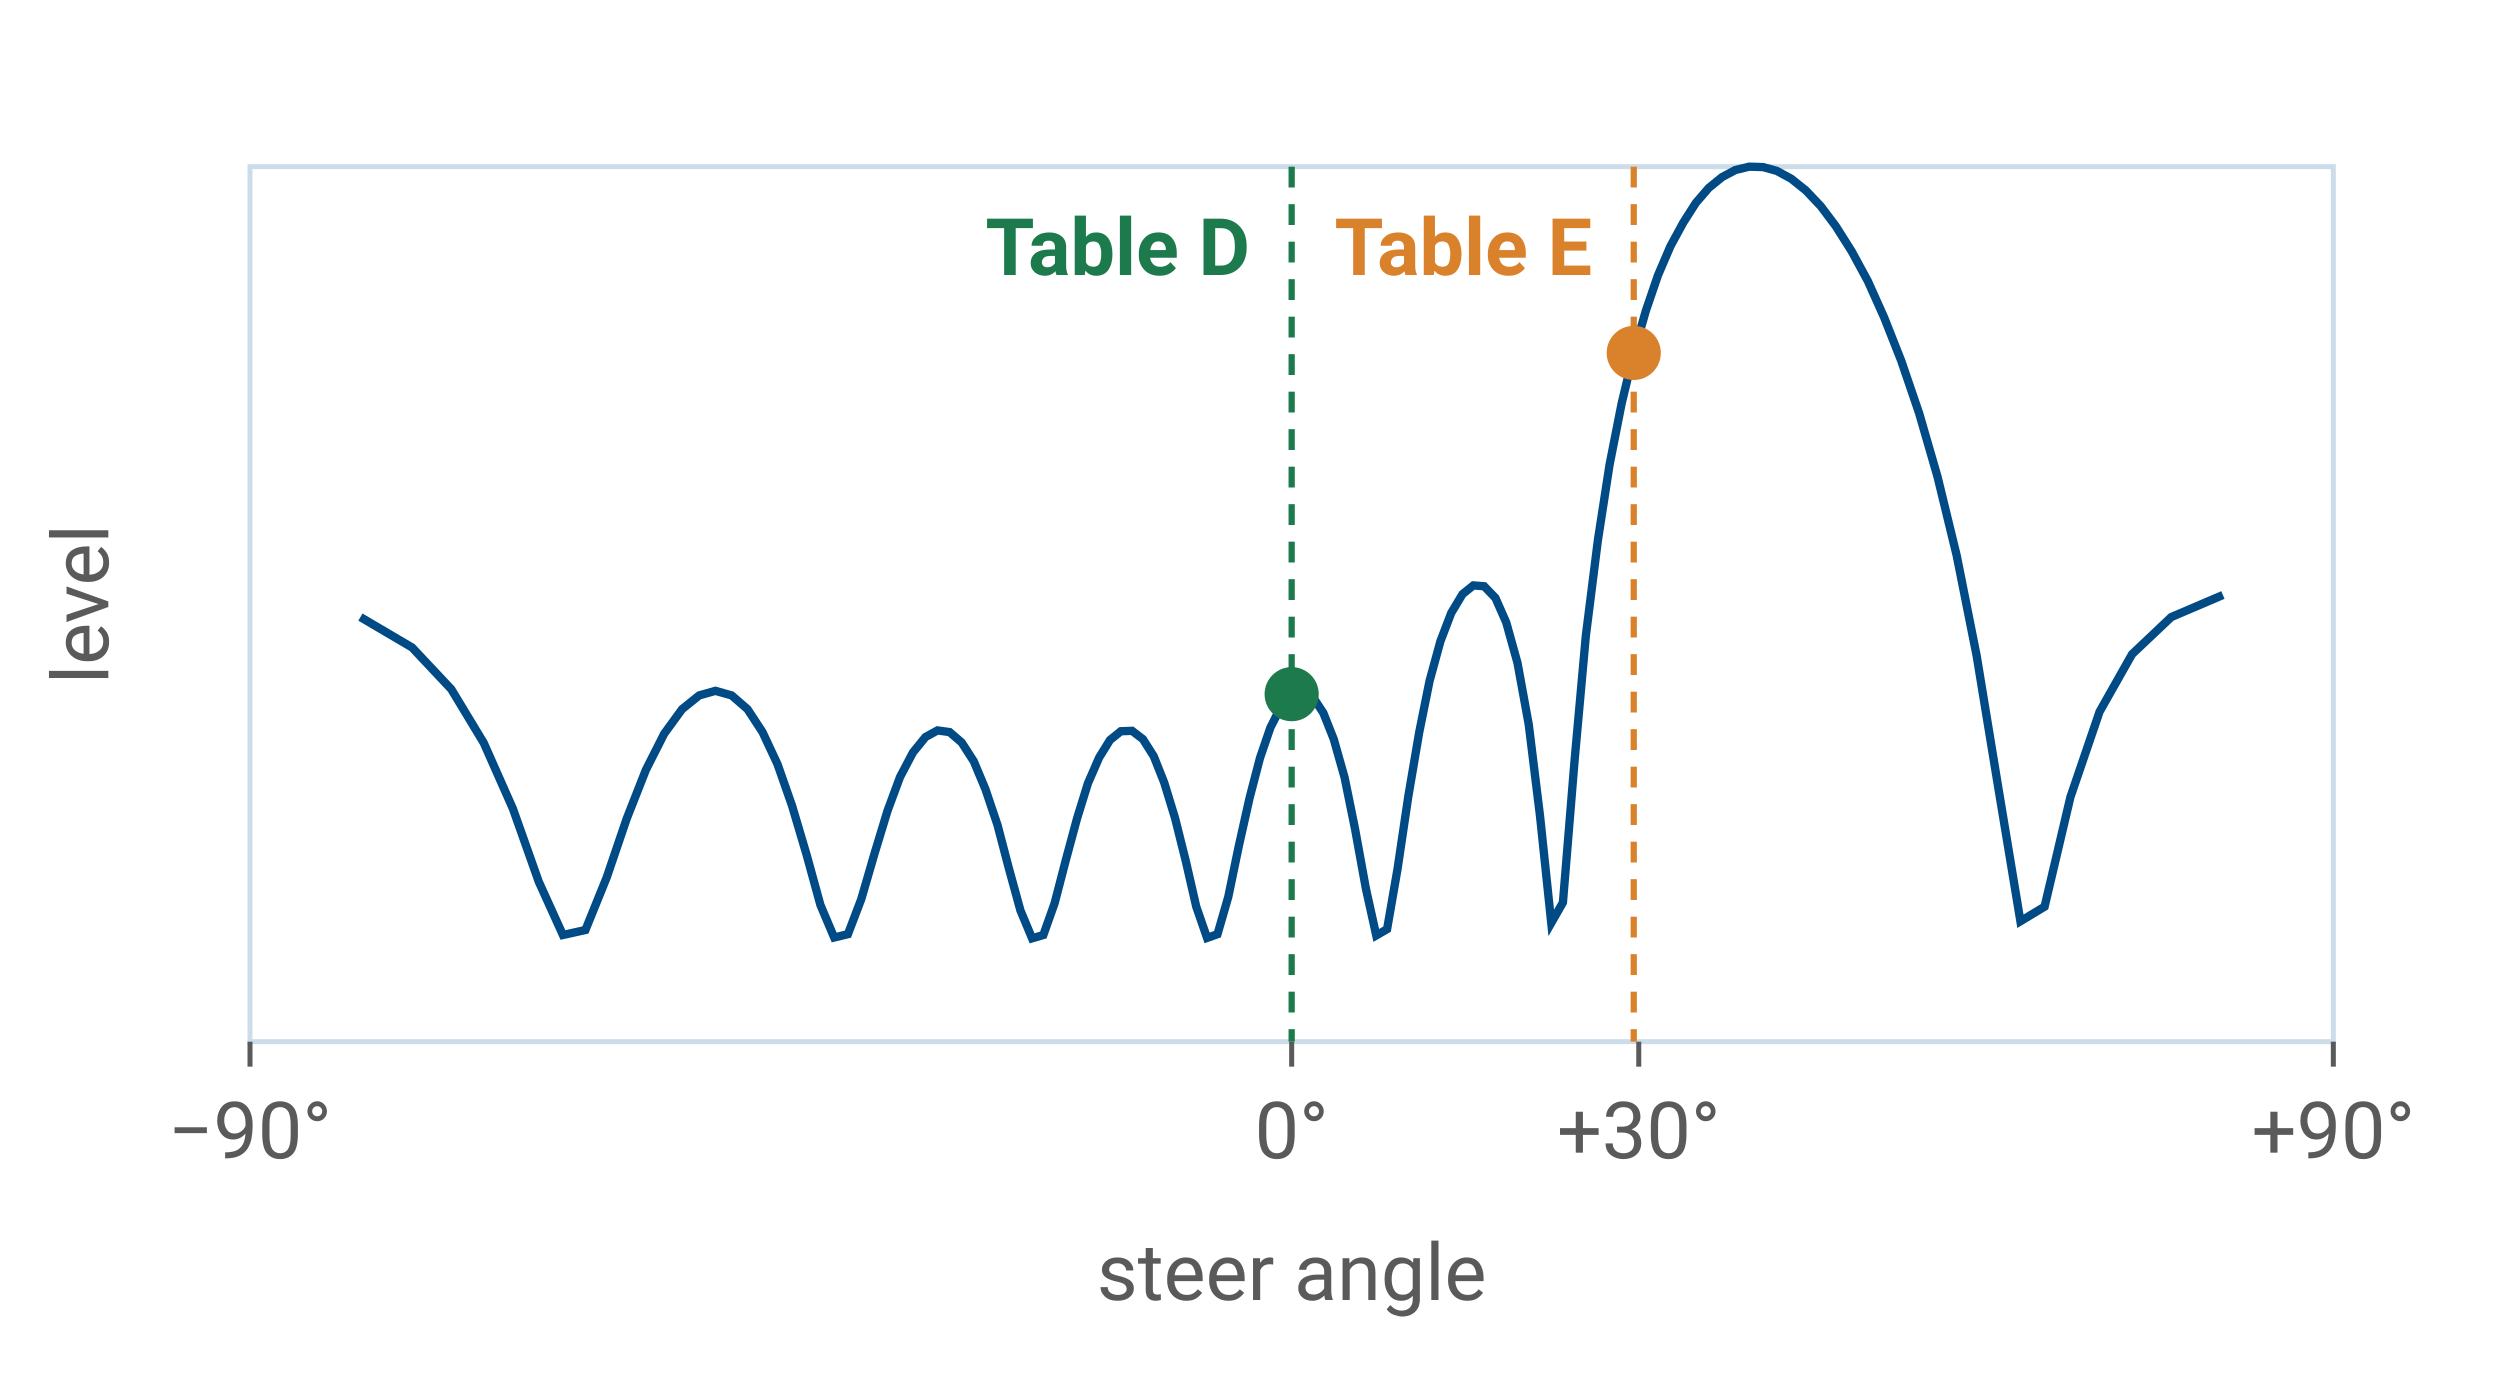
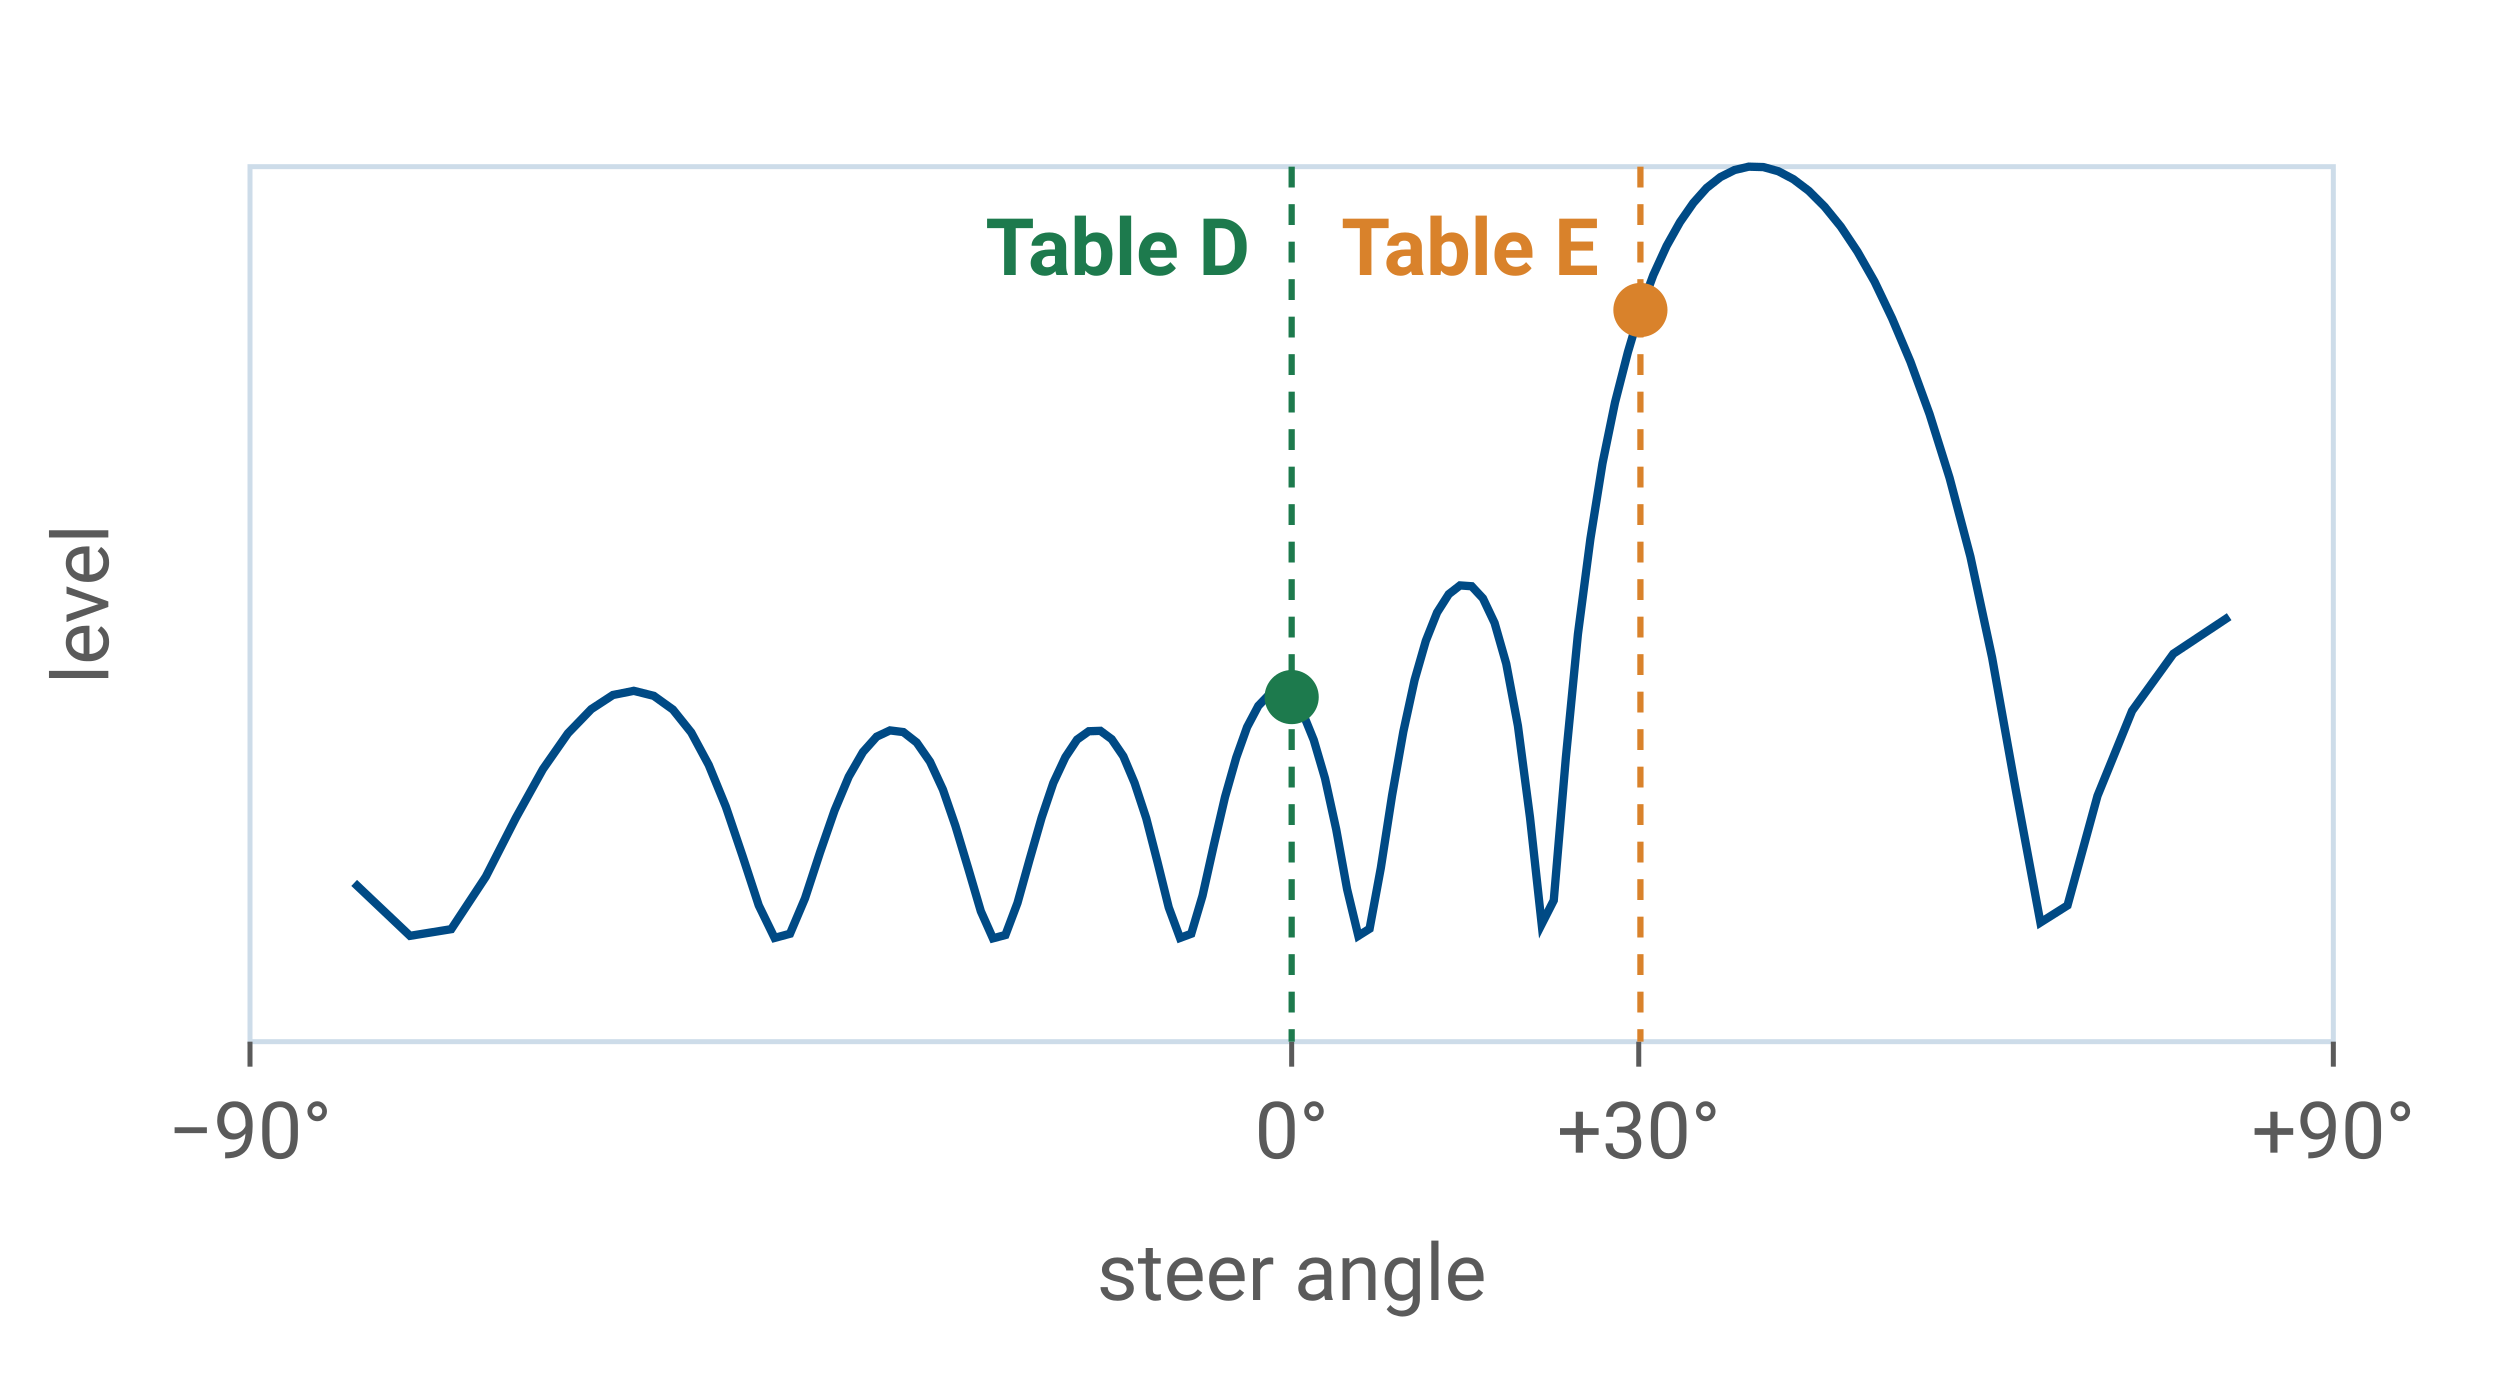
<svg xmlns="http://www.w3.org/2000/svg" font-family="'Source Sans Pro', 'Segoe UI', Roboto, Helvetica, Arial, sans-serif" viewBox="0 0 600 330" role="img" aria-label="One beam sweep at one kit position, against steer angle, with an unnumbered level axis. The sample at 0 degrees steer goes in Table D and the sample nearest 30 degrees goes in Table E.">
  <defs>
    <marker id="l21N" viewBox="0 0 10 10" refX="8.5" refY="5" markerWidth="6" markerHeight="6" orient="auto-start-reverse">
      <path d="M0 0 L10 5 L0 10 z" fill="#004a85" />
    </marker>
  </defs>
  <rect x="60" y="40" width="500" height="210" fill="none" stroke="#cddce9" stroke-width="1.2" />
-   <polyline points="86.5,148.1 98.9,155.4 108.3,165.4 116.1,178.3 123.1,194.1 129.3,211.6 135.1,224.4 140.5,223.2 145.6,210.6 150.4,196.5 155.0,184.8 159.4,176.1 163.7,170.2 167.8,166.9 171.7,165.8 175.6,166.9 179.4,170.2 183.0,175.7 186.6,183.4 190.1,193.4 193.6,205.2 196.9,217.2 200.2,225.0 203.5,224.2 206.7,215.8 209.9,204.8 213.0,194.6 216.0,186.5 219.1,180.6 222.1,176.9 225.0,175.3 227.9,175.7 230.8,178.2 233.7,182.7 236.5,189.4 239.4,198.0 242.1,208.3 244.9,218.5 247.7,225.2 250.4,224.4 253.1,216.8 255.8,206.4 258.5,196.4 261.1,188.0 263.8,181.8 266.4,177.6 269.0,175.5 271.7,175.4 274.3,177.4 276.9,181.5 279.4,187.8 282.0,196.3 284.6,206.7 287.1,217.6 289.7,225.1 292.2,224.2 294.8,215.2 297.3,203.1 299.9,191.5 302.4,181.9 304.9,174.6 307.5,169.5 310.0,166.6 312.5,165.8 315.1,167.3 317.6,171.1 320.1,177.4 322.7,186.6 325.2,198.9 327.8,213.2 330.3,224.5 332.9,223.0 335.4,208.6 338.0,191.1 340.6,175.8 343.1,163.4 345.7,153.9 348.3,147.1 351.0,142.6 353.6,140.5 356.2,140.7 358.9,143.5 361.5,149.4 364.2,159.1 366.9,173.9 369.6,195.8 372.3,221.5 375.1,216.6 377.9,182.5 380.6,152.6 383.5,129.6 386.3,111.5 389.2,96.8 392.1,84.7 395.0,74.6 397.9,66.1 400.9,59.1 404.0,53.4 407.0,48.7 410.1,45.1 413.3,42.5 416.5,40.8 419.8,40.0 423.1,40.1 426.4,41.0 429.9,42.9 433.4,45.7 437.0,49.5 440.6,54.3 444.4,60.3 448.3,67.5 452.2,76.2 456.3,86.6 460.6,99.2 465.0,114.4 469.6,133.3 474.4,157.4 479.5,188.5 484.9,221.1 490.7,217.6 496.9,191.3 503.9,170.8 511.7,157.0 521.1,148.1 533.5,142.8" fill="none" stroke="#004a85" stroke-width="2" />
+   <polyline points="85.0,211.9 98.4,224.6 108.3,223.0 116.6,210.4 123.8,196.3 130.3,184.6 136.3,176.0 141.9,170.2 147.1,166.8 152.1,165.8 156.9,167.0 161.5,170.3 165.9,175.8 170.1,183.6 174.2,193.6 178.2,205.4 182.1,217.3 185.9,225.1 189.6,224.1 193.2,215.6 196.8,204.6 200.3,194.5 203.7,186.4 207.1,180.5 210.4,176.8 213.6,175.3 216.8,175.7 220.0,178.2 223.2,182.8 226.3,189.5 229.3,198.2 232.4,208.5 235.4,218.7 238.3,225.2 241.3,224.4 244.2,216.7 247.1,206.3 250.0,196.2 252.8,187.9 255.7,181.7 258.5,177.5 261.3,175.5 264.1,175.4 266.8,177.4 269.6,181.5 272.3,187.9 275.1,196.4 277.8,206.9 280.5,217.8 283.2,225.1 285.9,224.1 288.6,215.0 291.3,202.9 294.0,191.3 296.7,181.8 299.3,174.5 302.0,169.4 304.7,166.6 307.3,165.8 310.0,167.3 312.7,171.2 315.3,177.6 318.0,186.8 320.7,199.1 323.3,213.4 326.0,224.6 328.7,222.9 331.4,208.3 334.1,190.9 336.8,175.6 339.5,163.2 342.2,153.8 344.9,147.0 347.7,142.6 350.4,140.5 353.2,140.7 355.9,143.6 358.7,149.5 361.5,159.3 364.3,174.2 367.2,196.2 370.0,221.8 372.9,216.1 375.8,181.9 378.7,152.2 381.7,129.3 384.6,111.2 387.6,96.6 390.7,84.5 393.7,74.4 396.8,66.0 400.0,59.0 403.2,53.3 406.4,48.7 409.6,45.1 412.9,42.5 416.3,40.8 419.7,40.0 423.2,40.1 426.8,41.1 430.4,43.0 434.1,45.8 437.9,49.6 441.8,54.4 445.8,60.4 449.9,67.6 454.1,76.4 458.5,86.8 463.1,99.4 467.9,114.7 472.9,133.6 478.1,157.8 483.7,189.1 489.7,221.4 496.2,217.3 503.4,191.0 511.7,170.6 521.6,156.9 535.0,148.0" fill="none" stroke="#004a85" stroke-width="2" />
  <line x1="60.0" y1="250" x2="60.0" y2="256" stroke="#5a5a5a" stroke-width="1.2" />
  <text x="60.0" y="278.0" text-anchor="middle" font-size="19" font-weight="400" fill="#5a5a5a">−90°</text>
  <line x1="310.0" y1="250" x2="310.0" y2="256" stroke="#5a5a5a" stroke-width="1.2" />
  <text x="310.0" y="278.0" text-anchor="middle" font-size="19" font-weight="400" fill="#5a5a5a">0°</text>
  <line x1="393.3" y1="250" x2="393.3" y2="256" stroke="#5a5a5a" stroke-width="1.2" />
  <text x="393.3" y="278.0" text-anchor="middle" font-size="19" font-weight="400" fill="#5a5a5a">+30°</text>
  <line x1="560.0" y1="250" x2="560.0" y2="256" stroke="#5a5a5a" stroke-width="1.2" />
  <text x="560.0" y="278.0" text-anchor="middle" font-size="19" font-weight="400" fill="#5a5a5a">+90°</text>
  <text x="310.0" y="312.0" text-anchor="middle" font-size="19" font-weight="400" fill="#5a5a5a">steer angle</text>
  <text transform="rotate(-90 26 145.0)" x="26.0" y="145.0" text-anchor="middle" font-size="19" font-weight="400" fill="#5a5a5a">level</text>
  <line x1="310.0" y1="40" x2="310.0" y2="250" stroke="#1d7a4d" stroke-width="1.5" stroke-dasharray="5 4" />
-   <circle cx="310.0" cy="166.6" r="6.5" fill="#1d7a4d" />
-   <line x1="392.1" y1="40" x2="392.1" y2="250" stroke="#d9822b" stroke-width="1.5" stroke-dasharray="5 4" />
-   <circle cx="392.1" cy="84.7" r="6.5" fill="#d9822b" />
+   <circle cx="310.0" cy="167.3" r="6.5" fill="#1d7a4d" />
+   <line x1="393.7" y1="40" x2="393.7" y2="250" stroke="#d9822b" stroke-width="1.5" stroke-dasharray="5 4" />
+   <circle cx="393.7" cy="74.4" r="6.5" fill="#d9822b" />
  <text x="300.0" y="66.0" text-anchor="end" font-size="19" font-weight="700" fill="#1d7a4d">Table D</text>
-   <text x="382.1" y="66.0" text-anchor="end" font-size="19" font-weight="700" fill="#d9822b">Table E</text>
+   <text x="383.7" y="66.0" text-anchor="end" font-size="19" font-weight="700" fill="#d9822b">Table E</text>
</svg>
